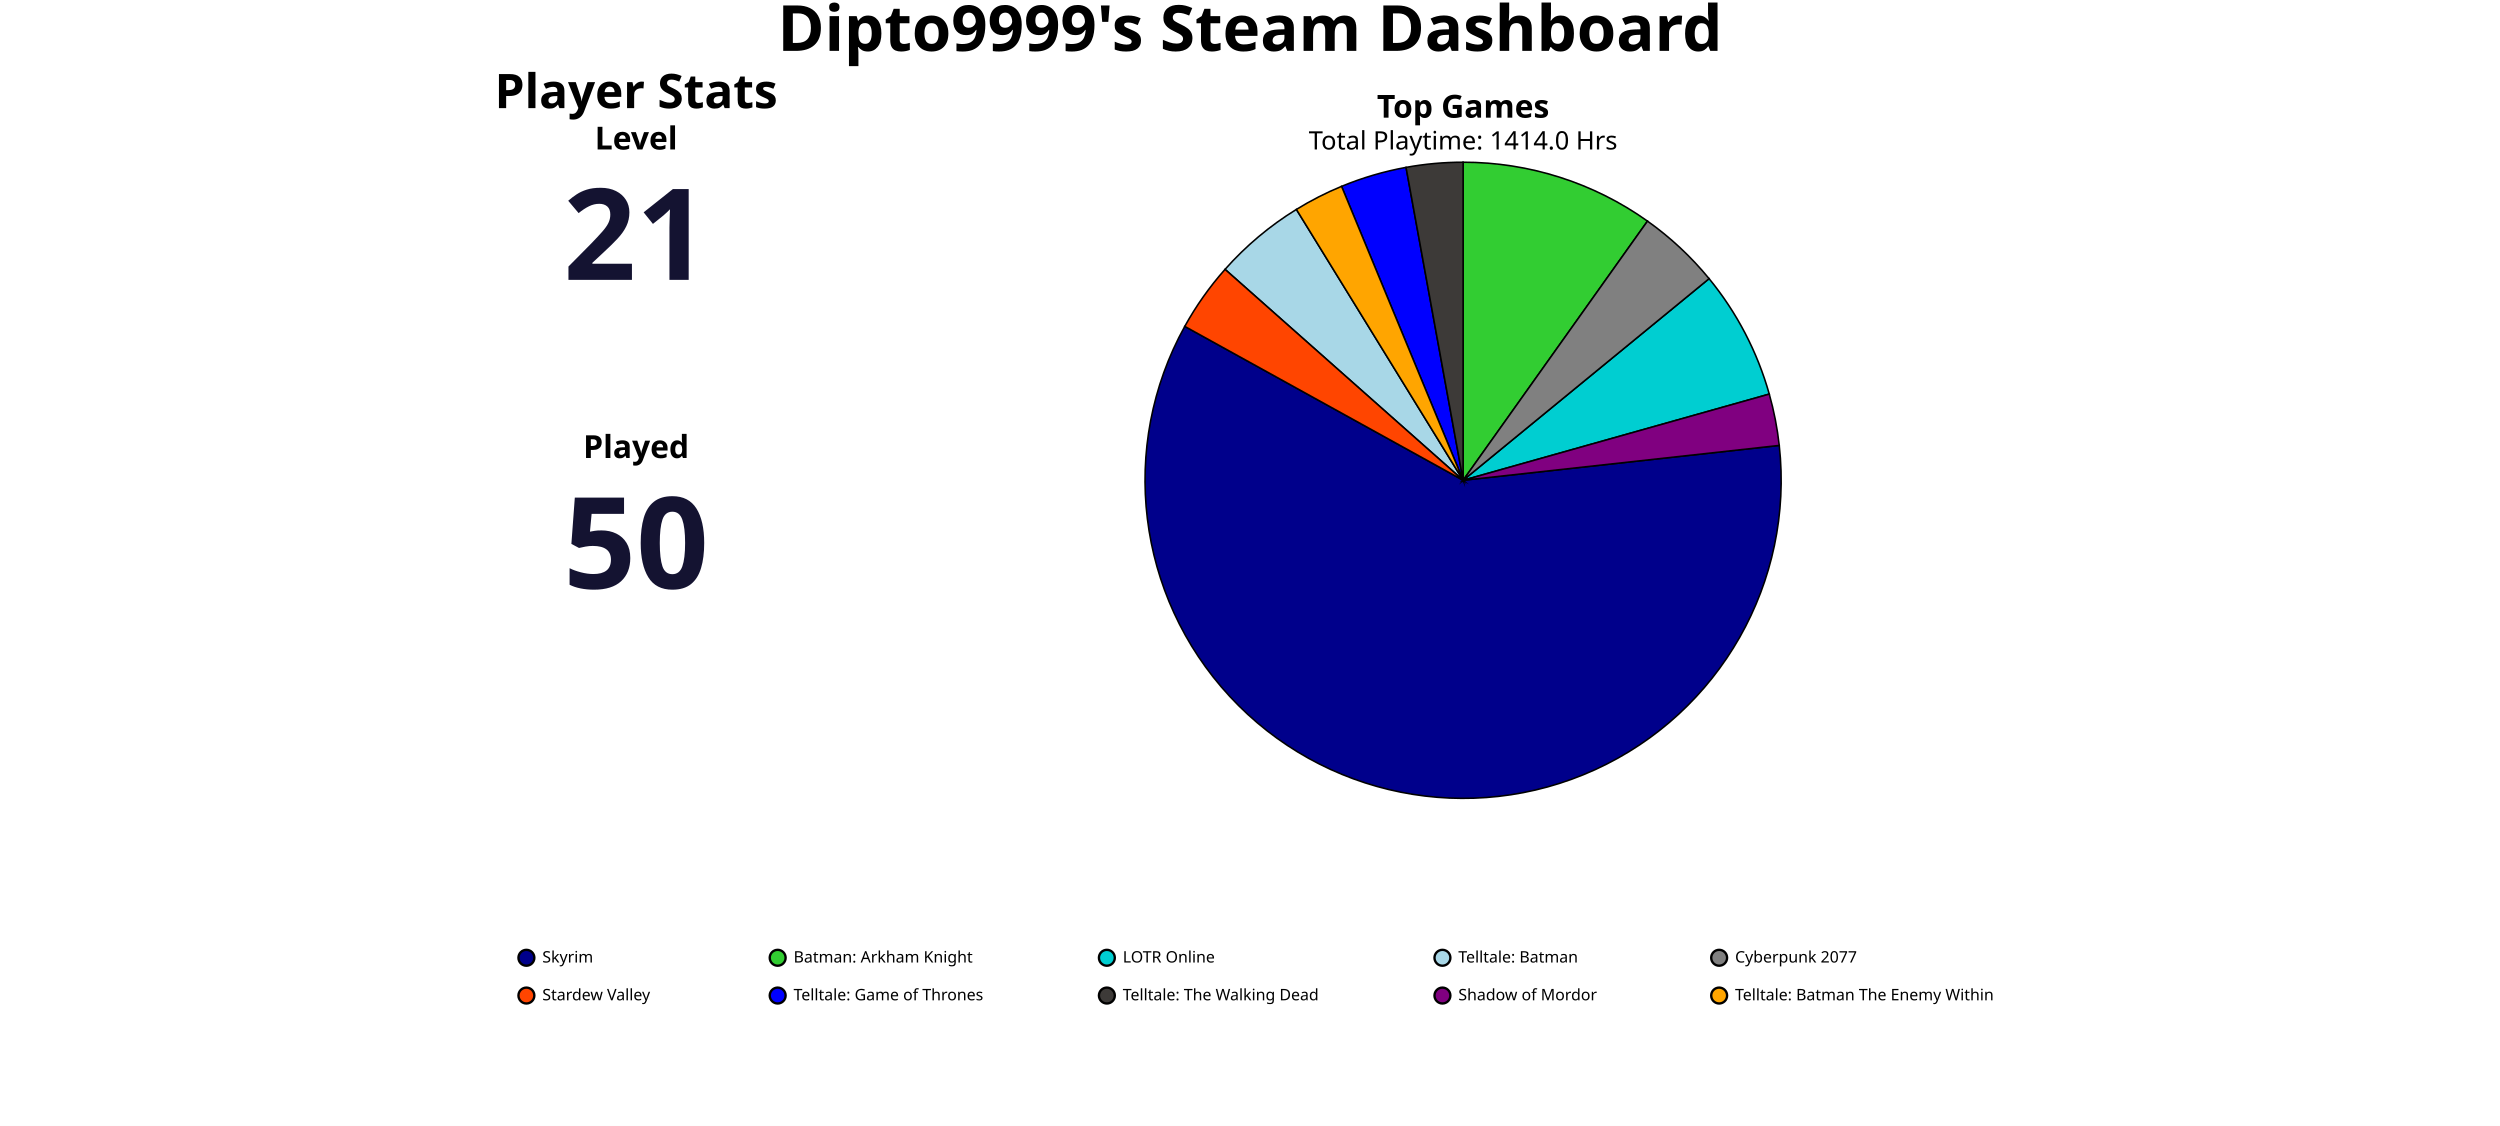
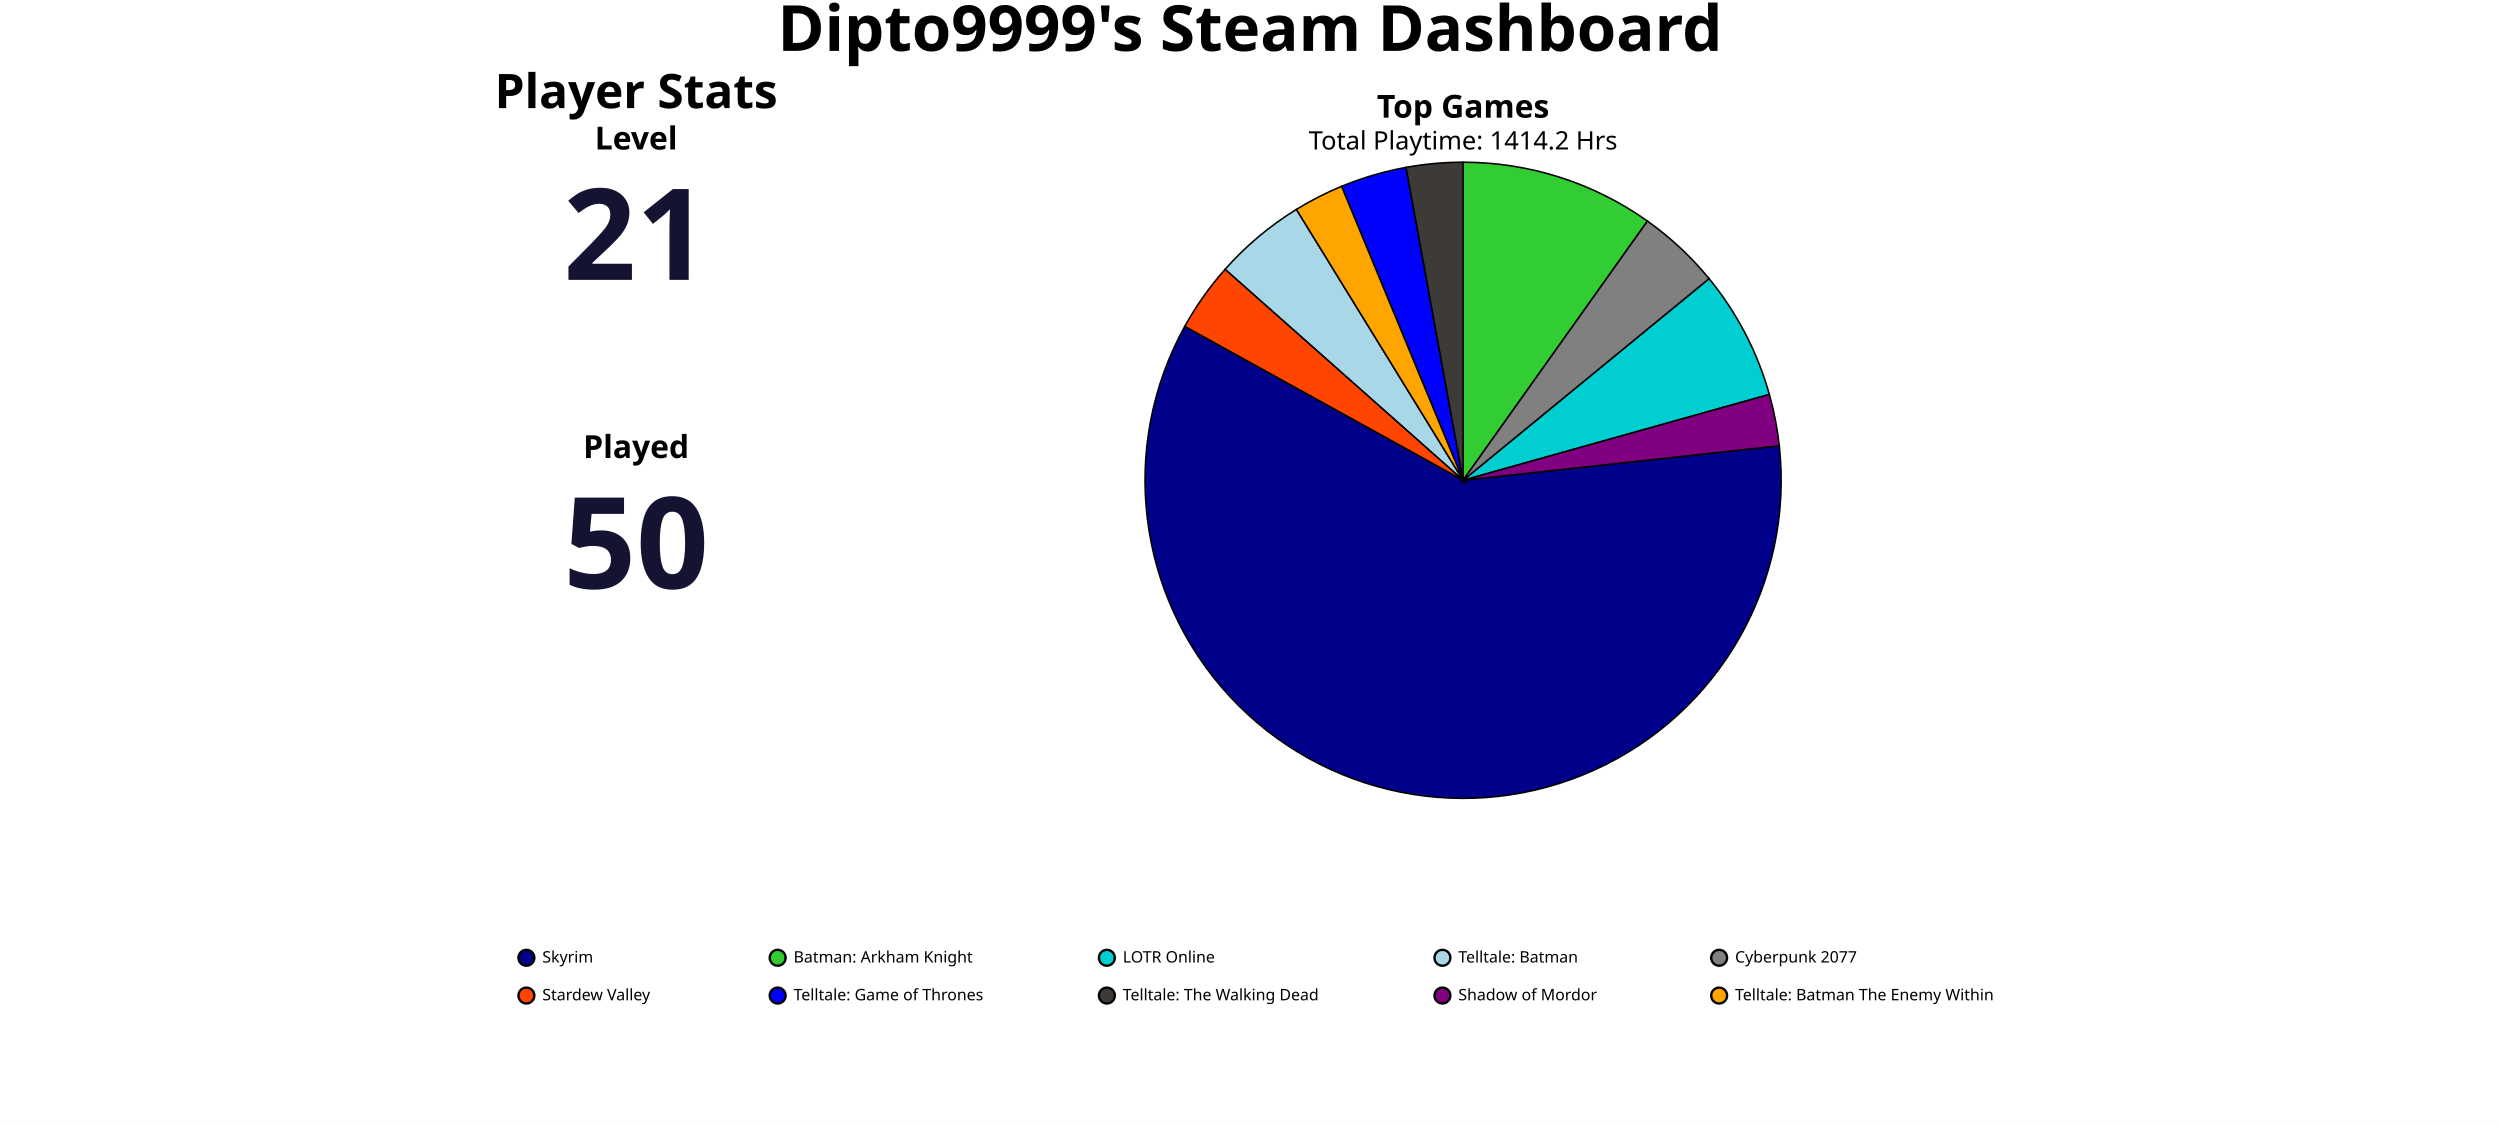
<svg xmlns="http://www.w3.org/2000/svg" version="1.1" class="marks" width="1572" height="708" viewBox="0 0 1572 708">
  <rect width="1572" height="708" fill="white" />
  <g fill="none" stroke-miterlimit="10" transform="translate(250,102)">
    <g class="mark-group role-frame root" role="graphics-object" aria-roledescription="group mark container">
      <g transform="translate(0,0)">
        <path class="background" aria-hidden="true" d="M0,0h0v0h0Z" />
        <g>
          <g class="mark-group role-scope concat_0_group" role="graphics-object" aria-roledescription="group mark container">
            <g transform="translate(0,0)">
              <path class="background" aria-hidden="true" d="M0,0h0v0h0Z" />
              <g>
                <g class="mark-group role-scope concat_0_concat_0_group" role="graphics-object" aria-roledescription="group mark container">
                  <g transform="translate(0,0)">
                    <path class="background" aria-hidden="true" d="M0,0h300v150h-300Z" stroke="#ddd" stroke-opacity="0" stroke-width="1.5" />
                    <g>
                      <g class="mark-text role-mark concat_0_concat_0_marks" role="graphics-object" aria-roledescription="text mark container">
                        <text aria-label="Metric: Level; Value: 21" role="graphics-symbol" aria-roledescription="text mark" text-anchor="middle" transform="translate(150,74)" font-family="sans-serif" font-size="80px" font-weight="bold" fill="#141331">21</text>
                      </g>
                      <g class="mark-group role-title">
                        <g transform="translate(150,-24)">
                          <path class="background" aria-hidden="true" d="M0,0h0v0h0Z" pointer-events="none" />
                          <g>
                            <g class="mark-text role-title-text" role="graphics-symbol" aria-roledescription="title" aria-label="Title text 'Level'" pointer-events="none">
                              <text text-anchor="middle" transform="translate(0,16)" font-family="sans-serif" font-size="20px" font-weight="bold" fill="#000" opacity="1">Level</text>
                            </g>
                          </g>
                          <path class="foreground" aria-hidden="true" d="" pointer-events="none" display="none" />
                        </g>
                      </g>
                    </g>
                    <path class="foreground" aria-hidden="true" d="" display="none" />
                  </g>
                </g>
                <g class="mark-group role-scope concat_0_concat_1_group" role="graphics-object" aria-roledescription="group mark container">
                  <g transform="translate(0,194)">
                    <path class="background" aria-hidden="true" d="M0,0h300v150h-300Z" stroke="#ddd" stroke-opacity="0" stroke-width="1.5" />
                    <g>
                      <g class="mark-text role-mark concat_0_concat_1_marks" role="graphics-object" aria-roledescription="text mark container">
                        <text aria-label="Metric: Played; Value: 50" role="graphics-symbol" aria-roledescription="text mark" text-anchor="middle" transform="translate(150,74)" font-family="sans-serif" font-size="80px" font-weight="bold" fill="#141331">50</text>
                      </g>
                      <g class="mark-group role-title">
                        <g transform="translate(150,-24)">
                          <path class="background" aria-hidden="true" d="M0,0h0v0h0Z" pointer-events="none" />
                          <g>
                            <g class="mark-text role-title-text" role="graphics-symbol" aria-roledescription="title" aria-label="Title text 'Played'" pointer-events="none">
                              <text text-anchor="middle" transform="translate(0,16)" font-family="sans-serif" font-size="20px" font-weight="bold" fill="#000" opacity="1">Played</text>
                            </g>
                          </g>
                          <path class="foreground" aria-hidden="true" d="" pointer-events="none" display="none" />
                        </g>
                      </g>
                    </g>
                    <path class="foreground" aria-hidden="true" d="" display="none" />
                  </g>
                </g>
                <g class="mark-group role-title">
                  <g transform="translate(150,-58)">
                    <path class="background" aria-hidden="true" d="M0,0h0v0h0Z" pointer-events="none" />
                    <g>
                      <g class="mark-text role-title-text" role="graphics-symbol" aria-roledescription="title" aria-label="Title text 'Player Stats'" pointer-events="none">
                        <text text-anchor="middle" transform="translate(0,24)" font-family="sans-serif" font-size="30px" font-weight="bold" fill="#000" opacity="1">Player Stats</text>
                      </g>
                    </g>
                    <path class="foreground" aria-hidden="true" d="" pointer-events="none" display="none" />
                  </g>
                </g>
              </g>
              <path class="foreground" aria-hidden="true" d="" display="none" />
            </g>
          </g>
          <g class="mark-group role-scope concat_1_group" role="graphics-object" aria-roledescription="group mark container">
            <g transform="translate(320,0)">
              <path class="background" aria-hidden="true" d="M0,0h700v400h-700Z" />
              <g>
                <g class="mark-arc role-mark concat_1_marks" role="graphics-object" aria-roledescription="arc mark container">
-                   <path aria-label="playtime_percentage: 59.78; name: Skyrim; Game: Skyrim; Time (Hrs): 845.3; Playtime (%): 59.78" role="graphics-symbol" aria-roledescription="arc mark" transform="translate(350,200)" d="M-175.029,-96.772A200,200,0,1,0,198.795,-21.918L0,0Z" fill="#00008B" stroke="black" stroke-width="1" />
-                   <path aria-label="playtime_percentage: 9.84; name: Batman: Arkham Knight; Game: Batman: Arkham Knight; Time (Hrs): 139.2; Playtime (%): 9.84" role="graphics-symbol" aria-roledescription="arc mark" transform="translate(350,200)" d="M115.935,-162.97A200,200,0,0,0,0,-200L0,0Z" fill="#32CD32" stroke="black" stroke-width="1" />
-                   <path aria-label="playtime_percentage: 6.56; name: LOTR Online; Game: LOTR Online; Time (Hrs): 92.8; Playtime (%): 6.56" role="graphics-symbol" aria-roledescription="arc mark" transform="translate(350,200)" d="M192.515,-54.203A200,200,0,0,0,154.673,-126.792L0,0Z" fill="#00CED1" stroke="black" stroke-width="1" />
-                   <path aria-label="playtime_percentage: 4.68; name: Telltale: Batman; Game: Telltale: Batman; Time (Hrs): 66.2; Playtime (%): 4.68" role="graphics-symbol" aria-roledescription="arc mark" transform="translate(350,200)" d="M-104.83,-170.325A200,200,0,0,0,-149.701,-132.626L0,0Z" fill="#A8D7E7" stroke="black" stroke-width="1" />
-                   <path aria-label="playtime_percentage: 4.23; name: Cyberpunk 2077; Game: Cyberpunk 2077; Time (Hrs): 59.8; Playtime (%): 4.23" role="graphics-symbol" aria-roledescription="arc mark" transform="translate(350,200)" d="M154.673,-126.792A200,200,0,0,0,115.935,-162.97L0,0Z" fill="#808080" stroke="black" stroke-width="1" />
-                   <path aria-label="playtime_percentage: 3.5; name: Stardew Valley; Game: Stardew Valley; Time (Hrs): 49.5; Playtime (%): 3.50" role="graphics-symbol" aria-roledescription="arc mark" transform="translate(350,200)" d="M-149.701,-132.626A200,200,0,0,0,-175.029,-96.772L0,0Z" fill="#FF4500" stroke="black" stroke-width="1" />
-                   <path aria-label="playtime_percentage: 3.37; name: Telltale: Game of Thrones; Game: Telltale: Game of Thrones; Time (Hrs): 47.7; Playtime (%): 3.37" role="graphics-symbol" aria-roledescription="arc mark" transform="translate(350,200)" d="M-35.874,-196.756A200,200,0,0,0,-76.428,-184.821L0,0Z" fill="#0000FF" stroke="black" stroke-width="1" />
-                   <path aria-label="playtime_percentage: 2.87; name: Telltale: The Walking Dead; Game: Telltale: The Walking Dead; Time (Hrs): 40.5; Playtime (%): 2.87" role="graphics-symbol" aria-roledescription="arc mark" transform="translate(350,200)" d="M0,-200A200,200,0,0,0,-35.874,-196.756L0,0Z" fill="#3D3A38" stroke="black" stroke-width="1" />
-                   <path aria-label="playtime_percentage: 2.62; name: Shadow of Mordor; Game: Shadow of Mordor; Time (Hrs): 37.0; Playtime (%): 2.62" role="graphics-symbol" aria-roledescription="arc mark" transform="translate(350,200)" d="M198.795,-21.918A200,200,0,0,0,192.515,-54.203L0,0Z" fill="#800080" stroke="black" stroke-width="1" />
-                   <path aria-label="playtime_percentage: 2.54; name: Telltale: Batman The Enemy Within; Game: Telltale: Batman The Enemy Within; Time (Hrs): 35.9; Playtime (%): 2.54" role="graphics-symbol" aria-roledescription="arc mark" transform="translate(350,200)" d="M-76.428,-184.821A200,200,0,0,0,-104.83,-170.325L0,0Z" fill="#FFA500" stroke="black" stroke-width="1" />
+                   <path aria-label="playtime_percentage: 59.77; name: Skyrim; Game: Skyrim; Time (Hrs): 845.3; Playtime (%): 59.77" role="graphics-symbol" aria-roledescription="arc mark" transform="translate(350,200)" d="M-175.019,-96.791A200,200,0,1,0,198.82,-21.697L0,0Z" fill="#00008B" stroke="black" stroke-width="1" />
+                   <path aria-label="playtime_percentage: 9.84; name: Batman: Arkham Knight; Game: Batman: Arkham Knight; Time (Hrs): 139.2; Playtime (%): 9.84" role="graphics-symbol" aria-roledescription="arc mark" transform="translate(350,200)" d="M115.925,-162.977A200,200,0,0,0,0,-200L0,0Z" fill="#32CD32" stroke="black" stroke-width="1" />
+                   <path aria-label="playtime_percentage: 6.58; name: LOTR Online; Game: LOTR Online; Time (Hrs): 93.0; Playtime (%): 6.58" role="graphics-symbol" aria-roledescription="arc mark" transform="translate(350,200)" d="M192.576,-53.986A200,200,0,0,0,154.662,-126.806L0,0Z" fill="#00CED1" stroke="black" stroke-width="1" />
+                   <path aria-label="playtime_percentage: 4.68; name: Telltale: Batman; Game: Telltale: Batman; Time (Hrs): 66.2; Playtime (%): 4.68" role="graphics-symbol" aria-roledescription="arc mark" transform="translate(350,200)" d="M-104.821,-170.331A200,200,0,0,0,-149.689,-132.639L0,0Z" fill="#A8D7E7" stroke="black" stroke-width="1" />
+                   <path aria-label="playtime_percentage: 4.23; name: Cyberpunk 2077; Game: Cyberpunk 2077; Time (Hrs): 59.8; Playtime (%): 4.23" role="graphics-symbol" aria-roledescription="arc mark" transform="translate(350,200)" d="M154.662,-126.806A200,200,0,0,0,115.925,-162.977L0,0Z" fill="#808080" stroke="black" stroke-width="1" />
+                   <path aria-label="playtime_percentage: 3.5; name: Stardew Valley; Game: Stardew Valley; Time (Hrs): 49.5; Playtime (%): 3.50" role="graphics-symbol" aria-roledescription="arc mark" transform="translate(350,200)" d="M-149.689,-132.639A200,200,0,0,0,-175.019,-96.791L0,0Z" fill="#FF4500" stroke="black" stroke-width="1" />
+                   <path aria-label="playtime_percentage: 3.37; name: Telltale: Game of Thrones; Game: Telltale: Game of Thrones; Time (Hrs): 47.7; Playtime (%): 3.37" role="graphics-symbol" aria-roledescription="arc mark" transform="translate(350,200)" d="M-35.87,-196.757A200,200,0,0,0,-76.421,-184.824L0,0Z" fill="#0000FF" stroke="black" stroke-width="1" />
+                   <path aria-label="playtime_percentage: 2.87; name: Telltale: The Walking Dead; Game: Telltale: The Walking Dead; Time (Hrs): 40.5; Playtime (%): 2.87" role="graphics-symbol" aria-roledescription="arc mark" transform="translate(350,200)" d="M0,-200A200,200,0,0,0,-35.87,-196.757L0,0Z" fill="#3D3A38" stroke="black" stroke-width="1" />
+                   <path aria-label="playtime_percentage: 2.62; name: Shadow of Mordor; Game: Shadow of Mordor; Time (Hrs): 37.0; Playtime (%): 2.62" role="graphics-symbol" aria-roledescription="arc mark" transform="translate(350,200)" d="M198.82,-21.697A200,200,0,0,0,192.576,-53.986L0,0Z" fill="#800080" stroke="black" stroke-width="1" />
+                   <path aria-label="playtime_percentage: 2.54; name: Telltale: Batman The Enemy Within; Game: Telltale: Batman The Enemy Within; Time (Hrs): 35.9; Playtime (%): 2.54" role="graphics-symbol" aria-roledescription="arc mark" transform="translate(350,200)" d="M-76.421,-184.824A200,200,0,0,0,-104.821,-170.331L0,0Z" fill="#FFA500" stroke="black" stroke-width="1" />
                </g>
                <g class="mark-group role-title">
                  <g transform="translate(350,-44)">
                    <path class="background" aria-hidden="true" d="M0,0h0v0h0Z" pointer-events="none" />
                    <g>
                      <g class="mark-text role-title-text" role="graphics-symbol" aria-roledescription="title" aria-label="Title text 'Top Games'" pointer-events="none">
                        <text text-anchor="middle" transform="translate(0,16)" font-family="sans-serif" font-size="20px" font-weight="bold" fill="#000" opacity="1">Top Games</text>
                      </g>
-                       <g class="mark-text role-title-subtitle" role="graphics-symbol" aria-roledescription="subtitle" aria-label="Subtitle text 'Total Playtime: 1414.0 Hrs'" pointer-events="none">
-                         <text text-anchor="middle" transform="translate(0,36)" font-family="sans-serif" font-size="16px" fill="#000" opacity="1">Total Playtime: 1414.0 Hrs</text>
+                       <g class="mark-text role-title-subtitle" role="graphics-symbol" aria-roledescription="subtitle" aria-label="Subtitle text 'Total Playtime: 1414.2 Hrs'" pointer-events="none">
+                         <text text-anchor="middle" transform="translate(0,36)" font-family="sans-serif" font-size="16px" fill="#000" opacity="1">Total Playtime: 1414.2 Hrs</text>
                      </g>
                    </g>
                    <path class="foreground" aria-hidden="true" d="" pointer-events="none" display="none" />
                  </g>
                </g>
              </g>
              <path class="foreground" aria-hidden="true" d="" display="none" />
            </g>
          </g>
          <g class="mark-group role-legend" role="graphics-symbol" aria-roledescription="legend" aria-label="Symbol legend for fill color with 10 values: Skyrim, Batman: Arkham Knight, LOTR Online, Telltale: Batman, Cyberpunk 2077, ending with Telltale: Batman The Enemy Within">
            <g transform="translate(0,419)">
              <path class="background" aria-hidden="true" d="M0,0h1072v187h-1072Z" pointer-events="none" />
              <g>
                <g class="mark-group role-legend-entry">
                  <g transform="translate(75,75)">
                    <path class="background" aria-hidden="true" d="M0,0h0v0h0Z" pointer-events="none" />
                    <g>
                      <g class="mark-group role-scope" role="graphics-object" aria-roledescription="group mark container">
                        <g transform="translate(0,0.25)">
                          <path class="background" aria-hidden="true" d="M0,0h81.957v12.5h-81.957Z" pointer-events="none" opacity="1" />
                          <g>
                            <g class="mark-symbol role-legend-symbol" pointer-events="none">
                              <path transform="translate(6,6)" d="M5,0A5,5,0,1,1,-5,0A5,5,0,1,1,5,0" fill="#00008B" stroke="black" stroke-width="1.5" opacity="1" />
                            </g>
                            <g class="mark-text role-legend-label" pointer-events="none">
                              <text text-anchor="start" transform="translate(16,9)" font-family="sans-serif" font-size="10px" fill="#000" opacity="1">Skyrim</text>
                            </g>
                          </g>
                          <path class="foreground" aria-hidden="true" d="" pointer-events="none" display="none" />
                        </g>
                        <g transform="translate(158,0.25)">
                          <path class="background" aria-hidden="true" d="M0,0h130.316v12.5h-130.316Z" pointer-events="none" opacity="1" />
                          <g>
                            <g class="mark-symbol role-legend-symbol" pointer-events="none">
                              <path transform="translate(6,6)" d="M5,0A5,5,0,1,1,-5,0A5,5,0,1,1,5,0" fill="#32CD32" stroke="black" stroke-width="1.5" opacity="1" />
                            </g>
                            <g class="mark-text role-legend-label" pointer-events="none">
                              <text text-anchor="start" transform="translate(16,9)" font-family="sans-serif" font-size="10px" fill="#000" opacity="1">Batman: Arkham Knight</text>
                            </g>
                          </g>
                          <path class="foreground" aria-hidden="true" d="" pointer-events="none" display="none" />
                        </g>
                        <g transform="translate(365,0.25)">
                          <path class="background" aria-hidden="true" d="M0,0h134.394v12.5h-134.394Z" pointer-events="none" opacity="1" />
                          <g>
                            <g class="mark-symbol role-legend-symbol" pointer-events="none">
                              <path transform="translate(6,6)" d="M5,0A5,5,0,1,1,-5,0A5,5,0,1,1,5,0" fill="#00CED1" stroke="black" stroke-width="1.5" opacity="1" />
                            </g>
                            <g class="mark-text role-legend-label" pointer-events="none">
                              <text text-anchor="start" transform="translate(16,9)" font-family="sans-serif" font-size="10px" fill="#000" opacity="1">LOTR Online</text>
                            </g>
                          </g>
                          <path class="foreground" aria-hidden="true" d="" pointer-events="none" display="none" />
                        </g>
                        <g transform="translate(576,0.25)">
                          <path class="background" aria-hidden="true" d="M0,0h97.709v12.5h-97.709Z" pointer-events="none" opacity="1" />
                          <g>
                            <g class="mark-symbol role-legend-symbol" pointer-events="none">
                              <path transform="translate(6,6)" d="M5,0A5,5,0,1,1,-5,0A5,5,0,1,1,5,0" fill="#A8D7E7" stroke="black" stroke-width="1.5" opacity="1" />
                            </g>
                            <g class="mark-text role-legend-label" pointer-events="none">
                              <text text-anchor="start" transform="translate(16,9)" font-family="sans-serif" font-size="10px" fill="#000" opacity="1">Telltale: Batman</text>
                            </g>
                          </g>
                          <path class="foreground" aria-hidden="true" d="" pointer-events="none" display="none" />
                        </g>
                        <g transform="translate(750,0.25)">
                          <path class="background" aria-hidden="true" d="M0,0h171.439v12.5h-171.439Z" pointer-events="none" opacity="1" />
                          <g>
                            <g class="mark-symbol role-legend-symbol" pointer-events="none">
                              <path transform="translate(6,6)" d="M5,0A5,5,0,1,1,-5,0A5,5,0,1,1,5,0" fill="#808080" stroke="black" stroke-width="1.5" opacity="1" />
                            </g>
                            <g class="mark-text role-legend-label" pointer-events="none">
                              <text text-anchor="start" transform="translate(16,9)" font-family="sans-serif" font-size="10px" fill="#000" opacity="1">Cyberpunk 2077</text>
                            </g>
                          </g>
                          <path class="foreground" aria-hidden="true" d="" pointer-events="none" display="none" />
                        </g>
                        <g transform="translate(0,24)">
                          <path class="background" aria-hidden="true" d="M0,0h81.957v12.5h-81.957Z" pointer-events="none" opacity="1" />
                          <g>
                            <g class="mark-symbol role-legend-symbol" pointer-events="none">
                              <path transform="translate(6,6)" d="M5,0A5,5,0,1,1,-5,0A5,5,0,1,1,5,0" fill="#FF4500" stroke="black" stroke-width="1.5" opacity="1" />
                            </g>
                            <g class="mark-text role-legend-label" pointer-events="none">
                              <text text-anchor="start" transform="translate(16,9)" font-family="sans-serif" font-size="10px" fill="#000" opacity="1">Stardew Valley</text>
                            </g>
                          </g>
                          <path class="foreground" aria-hidden="true" d="" pointer-events="none" display="none" />
                        </g>
                        <g transform="translate(158,24)">
                          <path class="background" aria-hidden="true" d="M0,0h130.316v12.5h-130.316Z" pointer-events="none" opacity="1" />
                          <g>
                            <g class="mark-symbol role-legend-symbol" pointer-events="none">
                              <path transform="translate(6,6)" d="M5,0A5,5,0,1,1,-5,0A5,5,0,1,1,5,0" fill="#0000FF" stroke="black" stroke-width="1.5" opacity="1" />
                            </g>
                            <g class="mark-text role-legend-label" pointer-events="none">
                              <text text-anchor="start" transform="translate(16,9)" font-family="sans-serif" font-size="10px" fill="#000" opacity="1">Telltale: Game of Thrones</text>
                            </g>
                          </g>
                          <path class="foreground" aria-hidden="true" d="" pointer-events="none" display="none" />
                        </g>
                        <g transform="translate(365,24)">
                          <path class="background" aria-hidden="true" d="M0,0h134.394v12.5h-134.394Z" pointer-events="none" opacity="1" />
                          <g>
                            <g class="mark-symbol role-legend-symbol" pointer-events="none">
                              <path transform="translate(6,6)" d="M5,0A5,5,0,1,1,-5,0A5,5,0,1,1,5,0" fill="#3D3A38" stroke="black" stroke-width="1.5" opacity="1" />
                            </g>
                            <g class="mark-text role-legend-label" pointer-events="none">
                              <text text-anchor="start" transform="translate(16,9)" font-family="sans-serif" font-size="10px" fill="#000" opacity="1">Telltale: The Walking Dead</text>
                            </g>
                          </g>
                          <path class="foreground" aria-hidden="true" d="" pointer-events="none" display="none" />
                        </g>
                        <g transform="translate(576,24)">
                          <path class="background" aria-hidden="true" d="M0,0h97.709v12.5h-97.709Z" pointer-events="none" opacity="1" />
                          <g>
                            <g class="mark-symbol role-legend-symbol" pointer-events="none">
                              <path transform="translate(6,6)" d="M5,0A5,5,0,1,1,-5,0A5,5,0,1,1,5,0" fill="#800080" stroke="black" stroke-width="1.5" opacity="1" />
                            </g>
                            <g class="mark-text role-legend-label" pointer-events="none">
                              <text text-anchor="start" transform="translate(16,9)" font-family="sans-serif" font-size="10px" fill="#000" opacity="1">Shadow of Mordor</text>
                            </g>
                          </g>
                          <path class="foreground" aria-hidden="true" d="" pointer-events="none" display="none" />
                        </g>
                        <g transform="translate(750,24)">
                          <path class="background" aria-hidden="true" d="M0,0h171.439v12.5h-171.439Z" pointer-events="none" opacity="1" />
                          <g>
                            <g class="mark-symbol role-legend-symbol" pointer-events="none">
                              <path transform="translate(6,6)" d="M5,0A5,5,0,1,1,-5,0A5,5,0,1,1,5,0" fill="#FFA500" stroke="black" stroke-width="1.5" opacity="1" />
                            </g>
                            <g class="mark-text role-legend-label" pointer-events="none">
                              <text text-anchor="start" transform="translate(16,9)" font-family="sans-serif" font-size="10px" fill="#000" opacity="1">Telltale: Batman The Enemy Within</text>
                            </g>
                          </g>
                          <path class="foreground" aria-hidden="true" d="" pointer-events="none" display="none" />
                        </g>
                      </g>
                    </g>
                    <path class="foreground" aria-hidden="true" d="" pointer-events="none" display="none" />
                  </g>
                </g>
              </g>
              <path class="foreground" aria-hidden="true" d="" pointer-events="none" display="none" />
            </g>
          </g>
          <g class="mark-group role-title">
            <g transform="translate(536,-102)">
              <path class="background" aria-hidden="true" d="M0,0h0v0h0Z" pointer-events="none" />
              <g>
                <g class="mark-text role-title-text" role="graphics-symbol" aria-roledescription="title" aria-label="Title text 'Dipto9999's Steam Dashboard'" pointer-events="none">
                  <text text-anchor="middle" transform="translate(0,32)" font-family="sans-serif" font-size="40px" font-weight="bold" fill="#000" opacity="1">Dipto9999's Steam Dashboard</text>
                </g>
              </g>
              <path class="foreground" aria-hidden="true" d="" pointer-events="none" display="none" />
            </g>
          </g>
        </g>
        <path class="foreground" aria-hidden="true" d="" display="none" />
      </g>
    </g>
  </g>
</svg>
